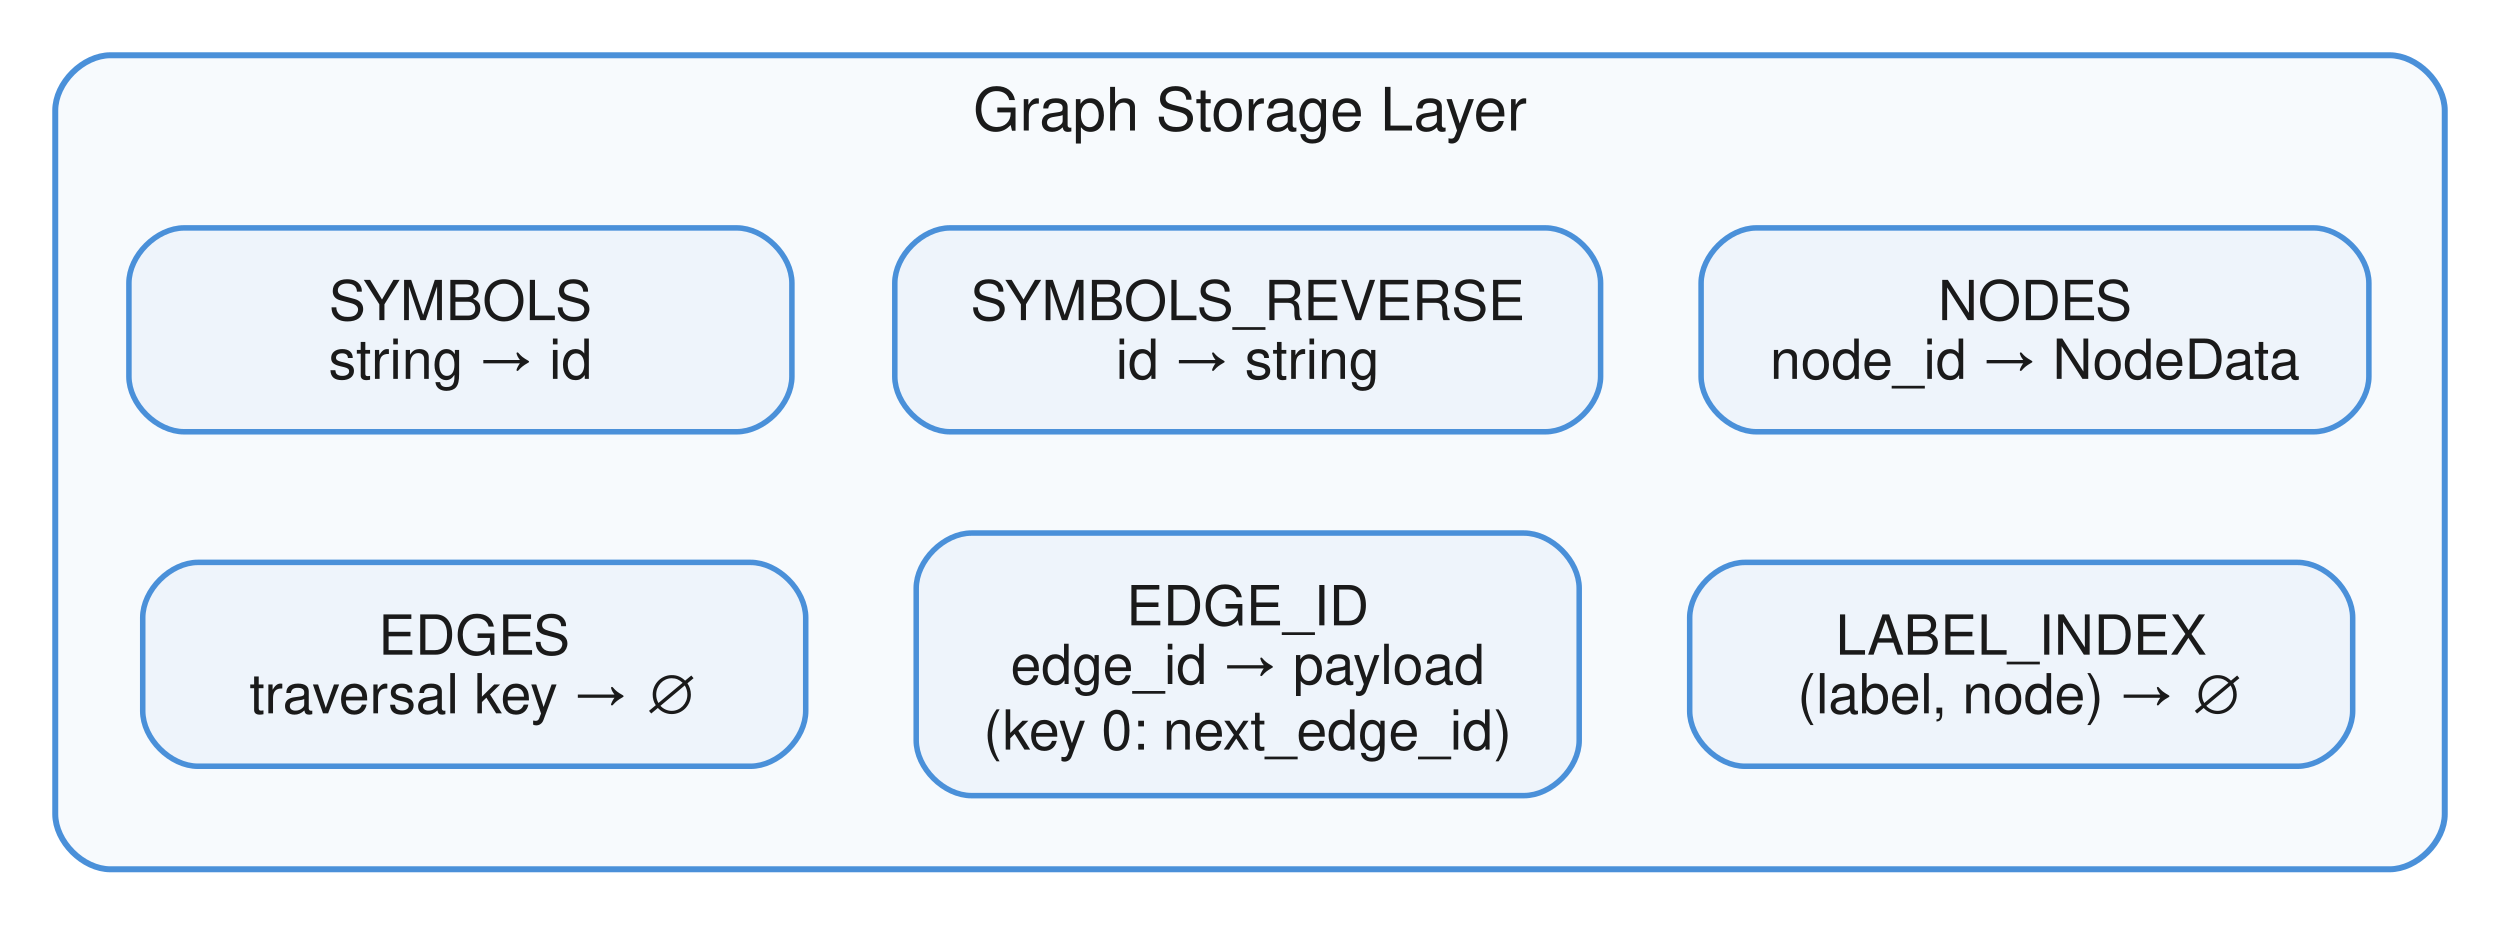
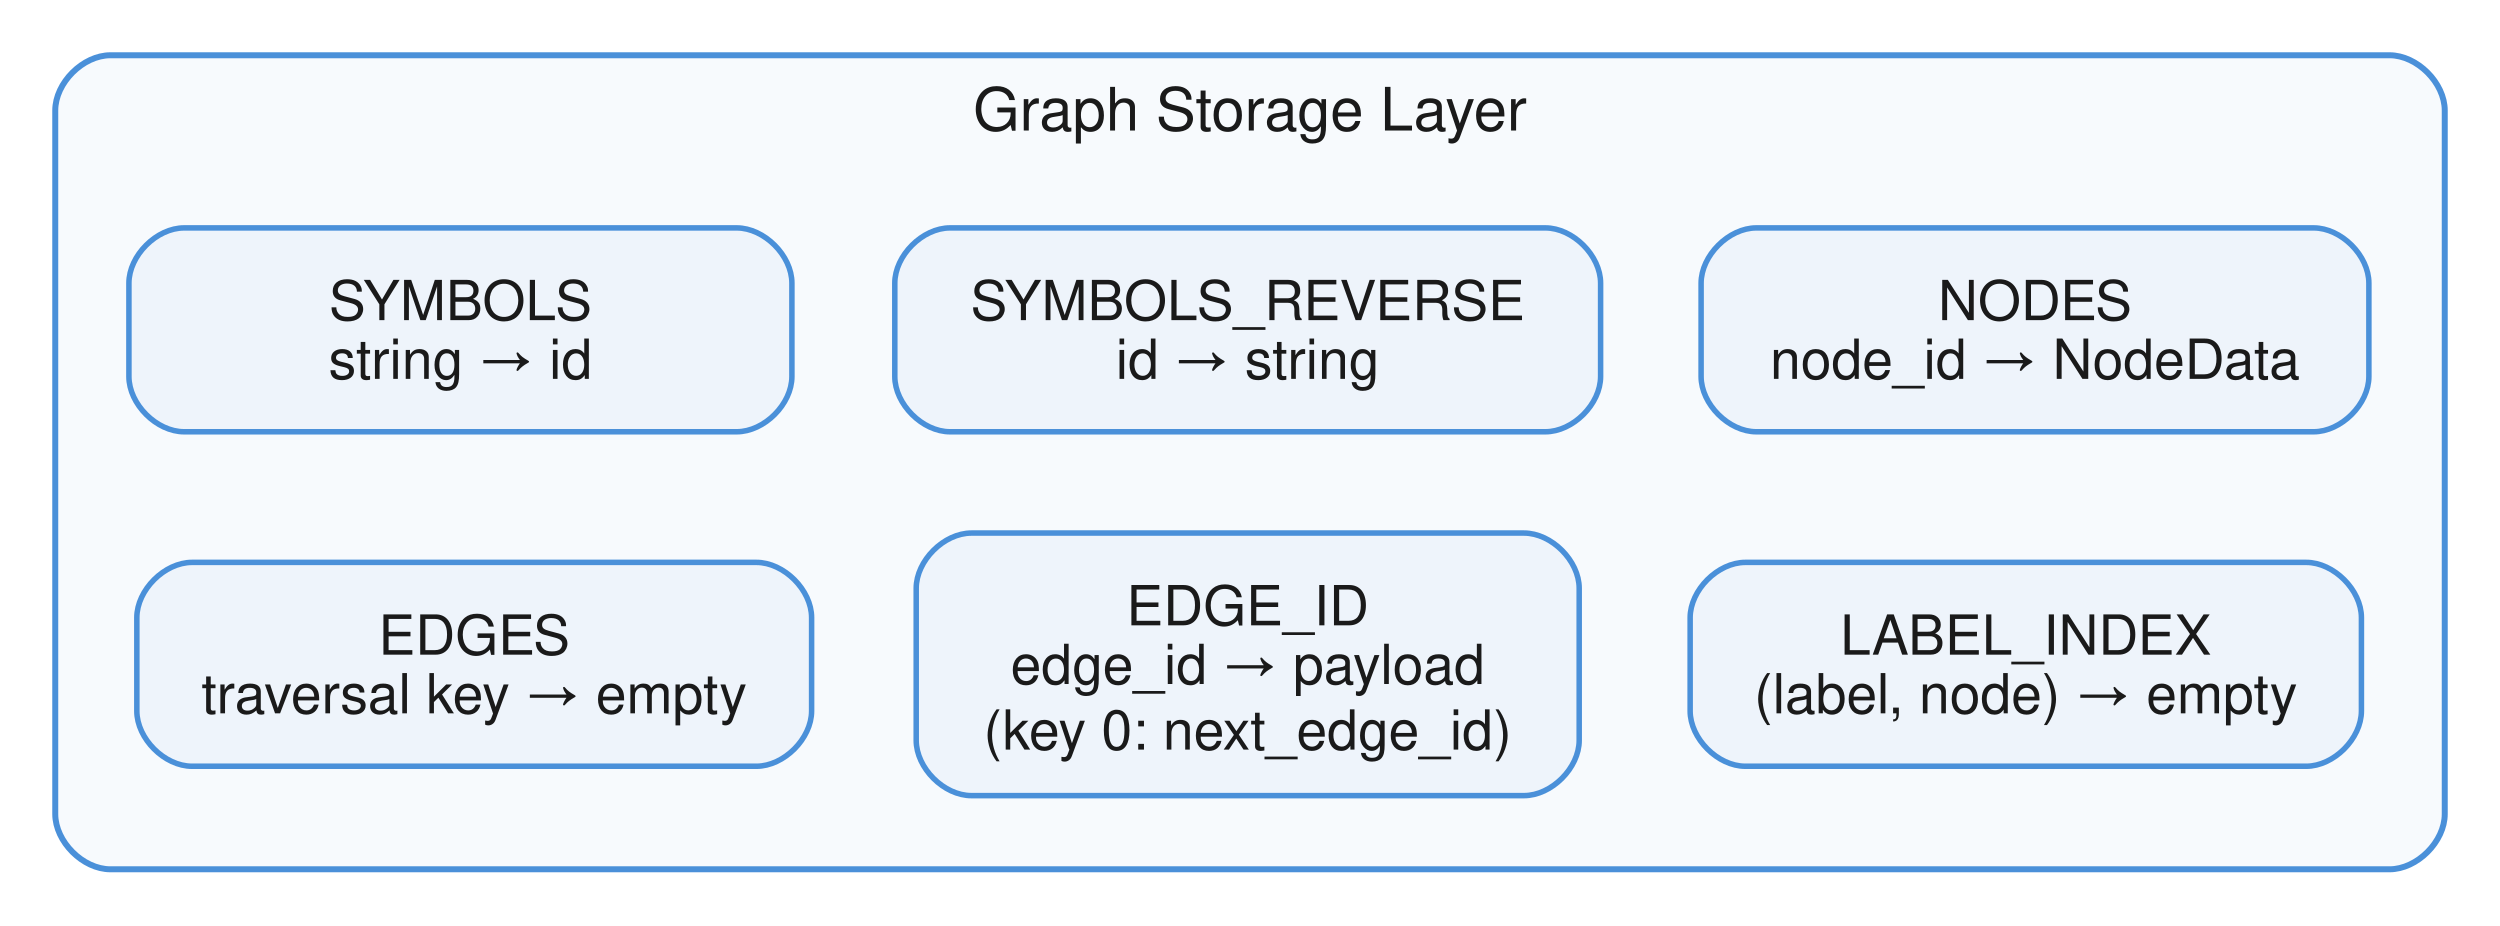
<svg xmlns="http://www.w3.org/2000/svg" width="724" height="268" viewBox="0.00 0.00 543.00 201.00">
  <g id="graph0" class="graph" transform="scale(1 1) rotate(0) translate(4 196.81)">
    <g id="clust1" class="cluster">
      <path fill="#f7fafd" stroke="#4a90d9" stroke-width="1.3" d="M20,-8C20,-8 515,-8 515,-8 521,-8 527,-14 527,-20 527,-20 527,-172.81 527,-172.81 527,-178.81 521,-184.81 515,-184.81 515,-184.81 20,-184.81 20,-184.81 14,-184.81 8,-178.81 8,-172.81 8,-172.81 8,-20 8,-20 8,-14 14,-8 20,-8" />
      <text xml:space="preserve" text-anchor="middle" x="267.5" y="-168.46" font-family="Helvetica,Arial,sans-serif" font-size="13.00" fill="#1a1a1a">Graph Storage Layer</text>
    </g>
    <g id="node1" class="node">
      <path fill="#eef4fb" stroke="#4a90d9" stroke-width="1.2" d="M156,-147.31C156,-147.31 36,-147.31 36,-147.31 30,-147.31 24,-141.31 24,-135.31 24,-135.31 24,-115.03 24,-115.03 24,-109.03 30,-103.03 36,-103.03 36,-103.03 156,-103.03 156,-103.03 162,-103.03 168,-109.03 168,-115.03 168,-115.03 168,-135.31 168,-135.31 168,-141.31 162,-147.31 156,-147.31" />
      <text xml:space="preserve" text-anchor="middle" x="96" y="-127.27" font-family="Helvetica,Arial,sans-serif" font-size="12.00" fill="#1a1a1a">SYMBOLS</text>
      <text xml:space="preserve" text-anchor="middle" x="96" y="-114.52" font-family="Helvetica,Arial,sans-serif" font-size="12.00" fill="#1a1a1a">string → id</text>
    </g>
    <g id="node2" class="node">
      <path fill="#eef4fb" stroke="#4a90d9" stroke-width="1.2" d="M331.65,-147.31C331.65,-147.31 202.35,-147.31 202.35,-147.31 196.35,-147.31 190.35,-141.31 190.35,-135.31 190.35,-135.31 190.35,-115.03 190.35,-115.03 190.35,-109.03 196.35,-103.03 202.35,-103.03 202.35,-103.03 331.65,-103.03 331.65,-103.03 337.65,-103.03 343.65,-109.03 343.65,-115.03 343.65,-115.03 343.65,-135.31 343.65,-135.31 343.65,-141.31 337.65,-147.31 331.65,-147.31" />
      <text xml:space="preserve" text-anchor="middle" x="267" y="-127.27" font-family="Helvetica,Arial,sans-serif" font-size="12.00" fill="#1a1a1a">SYMBOLS_REVERSE</text>
      <text xml:space="preserve" text-anchor="middle" x="267" y="-114.52" font-family="Helvetica,Arial,sans-serif" font-size="12.00" fill="#1a1a1a">id → string</text>
    </g>
    <g id="node4" class="node">
-       <path fill="#eef4fb" stroke="#4a90d9" stroke-width="1.2" d="M159,-74.66C159,-74.66 39,-74.66 39,-74.66 33,-74.66 27,-68.66 27,-62.66 27,-62.66 27,-42.38 27,-42.38 27,-36.38 33,-30.38 39,-30.38 39,-30.38 159,-30.38 159,-30.38 165,-30.38 171,-36.38 171,-42.38 171,-42.38 171,-62.66 171,-62.66 171,-68.66 165,-74.66 159,-74.66" />
+       <path fill="#eef4fb" stroke="#4a90d9" stroke-width="1.2" d="M160.28,-74.66C160.28,-74.66 37.72,-74.66 37.72,-74.66 31.72,-74.66 25.72,-68.66 25.72,-62.66 25.72,-62.66 25.72,-42.38 25.72,-42.38 25.72,-36.38 31.72,-30.38 37.72,-30.38 37.72,-30.38 160.28,-30.38 160.28,-30.38 166.28,-30.38 172.28,-36.38 172.28,-42.38 172.28,-42.38 172.28,-62.66 172.28,-62.66 172.28,-68.66 166.28,-74.66 160.28,-74.66" />
      <text xml:space="preserve" text-anchor="middle" x="99" y="-54.62" font-family="Helvetica,Arial,sans-serif" font-size="12.00" fill="#1a1a1a">EDGES</text>
-       <text xml:space="preserve" text-anchor="middle" x="99" y="-41.87" font-family="Helvetica,Arial,sans-serif" font-size="12.00" fill="#1a1a1a">traversal key → ∅</text>
+       <text xml:space="preserve" text-anchor="middle" x="99" y="-41.87" font-family="Helvetica,Arial,sans-serif" font-size="12.00" fill="#1a1a1a">traversal key → empty</text>
    </g>
    <g id="node3" class="node">
      <path fill="#eef4fb" stroke="#4a90d9" stroke-width="1.2" d="M498.52,-147.31C498.52,-147.31 377.48,-147.31 377.48,-147.31 371.48,-147.31 365.48,-141.31 365.48,-135.31 365.48,-135.31 365.48,-115.03 365.48,-115.03 365.48,-109.03 371.48,-103.03 377.48,-103.03 377.48,-103.03 498.52,-103.03 498.52,-103.03 504.52,-103.03 510.52,-109.03 510.52,-115.03 510.52,-115.03 510.52,-135.31 510.52,-135.31 510.52,-141.31 504.52,-147.31 498.52,-147.31" />
      <text xml:space="preserve" text-anchor="middle" x="438" y="-127.27" font-family="Helvetica,Arial,sans-serif" font-size="12.00" fill="#1a1a1a">NODES</text>
      <text xml:space="preserve" text-anchor="middle" x="438" y="-114.52" font-family="Helvetica,Arial,sans-serif" font-size="12.00" fill="#1a1a1a">node_id → NodeData</text>
    </g>
    <g id="node5" class="node">
      <path fill="#eef4fb" stroke="#4a90d9" stroke-width="1.2" d="M327,-81.03C327,-81.03 207,-81.03 207,-81.03 201,-81.03 195,-75.03 195,-69.03 195,-69.03 195,-36 195,-36 195,-30 201,-24 207,-24 207,-24 327,-24 327,-24 333,-24 339,-30 339,-36 339,-36 339,-69.03 339,-69.03 339,-75.03 333,-81.03 327,-81.03" />
      <text xml:space="preserve" text-anchor="middle" x="267" y="-60.99" font-family="Helvetica,Arial,sans-serif" font-size="12.00" fill="#1a1a1a">EDGE_ID</text>
      <text xml:space="preserve" text-anchor="middle" x="267" y="-48.24" font-family="Helvetica,Arial,sans-serif" font-size="12.00" fill="#1a1a1a">edge_id → payload</text>
      <text xml:space="preserve" text-anchor="middle" x="267" y="-33.99" font-family="Helvetica,Arial,sans-serif" font-size="12.00" fill="#1a1a1a">(key 0: next_edge_id)</text>
    </g>
    <g id="node6" class="node">
-       <path fill="#eef4fb" stroke="#4a90d9" stroke-width="1.2" d="M495,-74.66C495,-74.66 375,-74.66 375,-74.66 369,-74.66 363,-68.66 363,-62.66 363,-62.66 363,-42.38 363,-42.38 363,-36.38 369,-30.38 375,-30.38 375,-30.38 495,-30.38 495,-30.38 501,-30.38 507,-36.38 507,-42.38 507,-42.38 507,-62.66 507,-62.66 507,-68.66 501,-74.66 495,-74.66" />
-       <text xml:space="preserve" text-anchor="middle" x="435" y="-54.62" font-family="Helvetica,Arial,sans-serif" font-size="12.00" fill="#1a1a1a">LABEL_INDEX</text>
-       <text xml:space="preserve" text-anchor="middle" x="435" y="-41.87" font-family="Helvetica,Arial,sans-serif" font-size="12.00" fill="#1a1a1a">(label, node) → ∅</text>
+       <path fill="#eef4fb" stroke="#4a90d9" stroke-width="1.2" d="M496.9,-74.66C496.9,-74.66 375.1,-74.66 375.1,-74.66 369.1,-74.66 363.1,-68.66 363.1,-62.66 363.1,-62.66 363.1,-42.38 363.1,-42.38 363.1,-36.38 369.1,-30.38 375.1,-30.38 375.1,-30.38 496.9,-30.38 496.9,-30.38 502.9,-30.38 508.9,-36.38 508.9,-42.38 508.9,-42.38 508.9,-62.66 508.9,-62.66 508.9,-68.66 502.9,-74.66 496.9,-74.66" />
+       <text xml:space="preserve" text-anchor="middle" x="436" y="-54.62" font-family="Helvetica,Arial,sans-serif" font-size="12.00" fill="#1a1a1a">LABEL_INDEX</text>
+       <text xml:space="preserve" text-anchor="middle" x="436" y="-41.87" font-family="Helvetica,Arial,sans-serif" font-size="12.00" fill="#1a1a1a">(label, node) → empty</text>
    </g>
  </g>
</svg>
